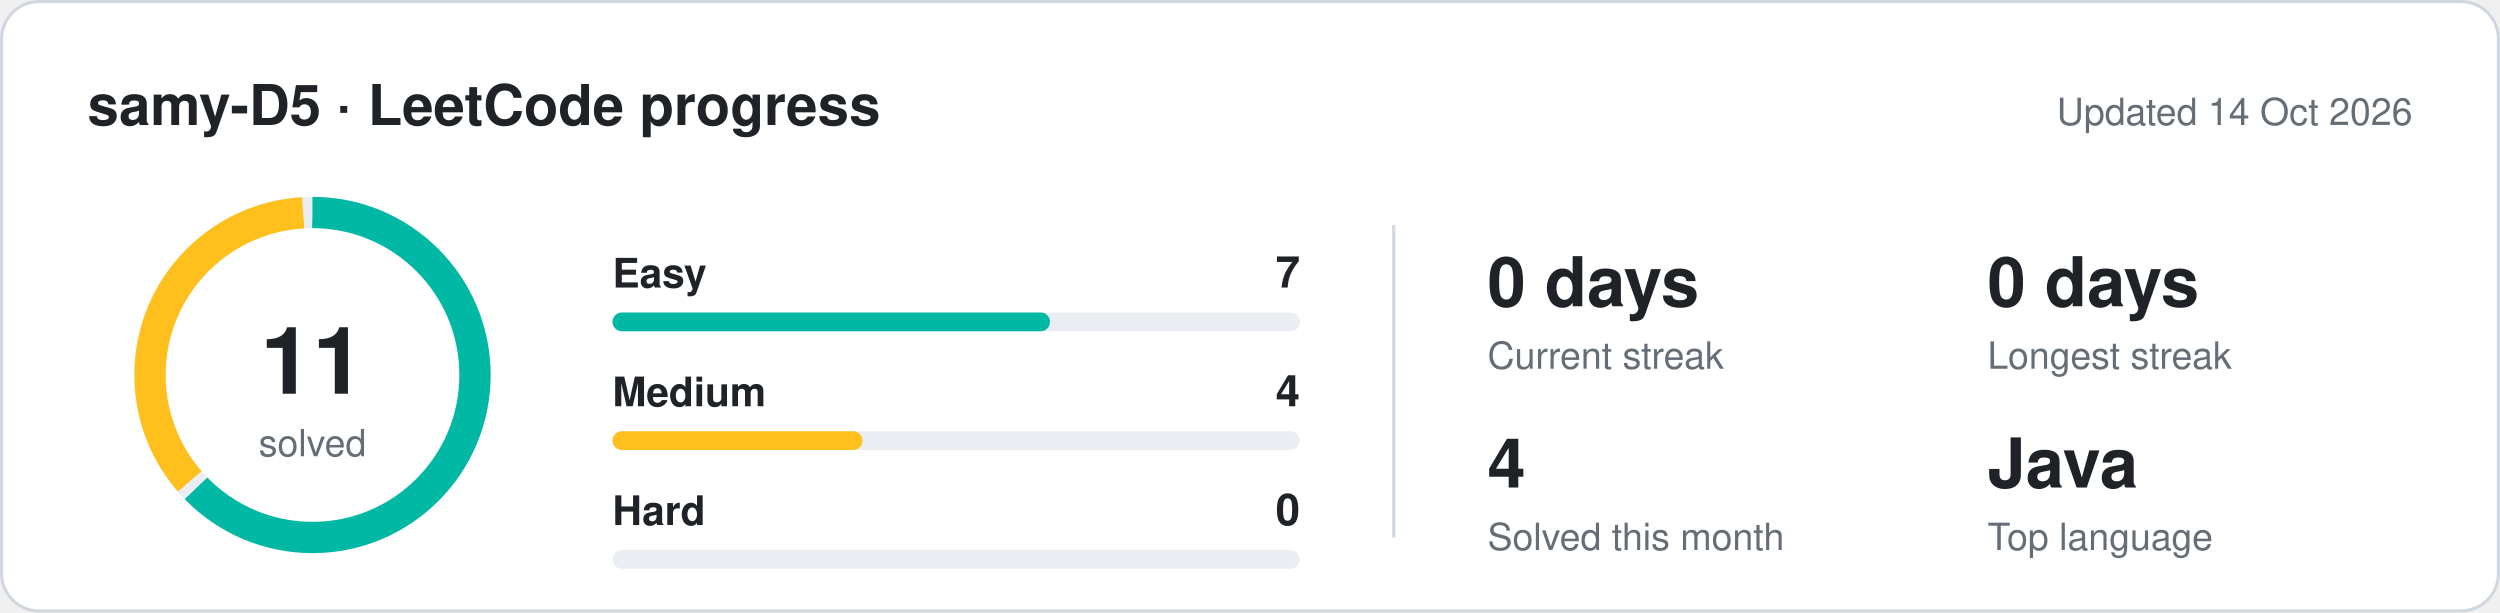
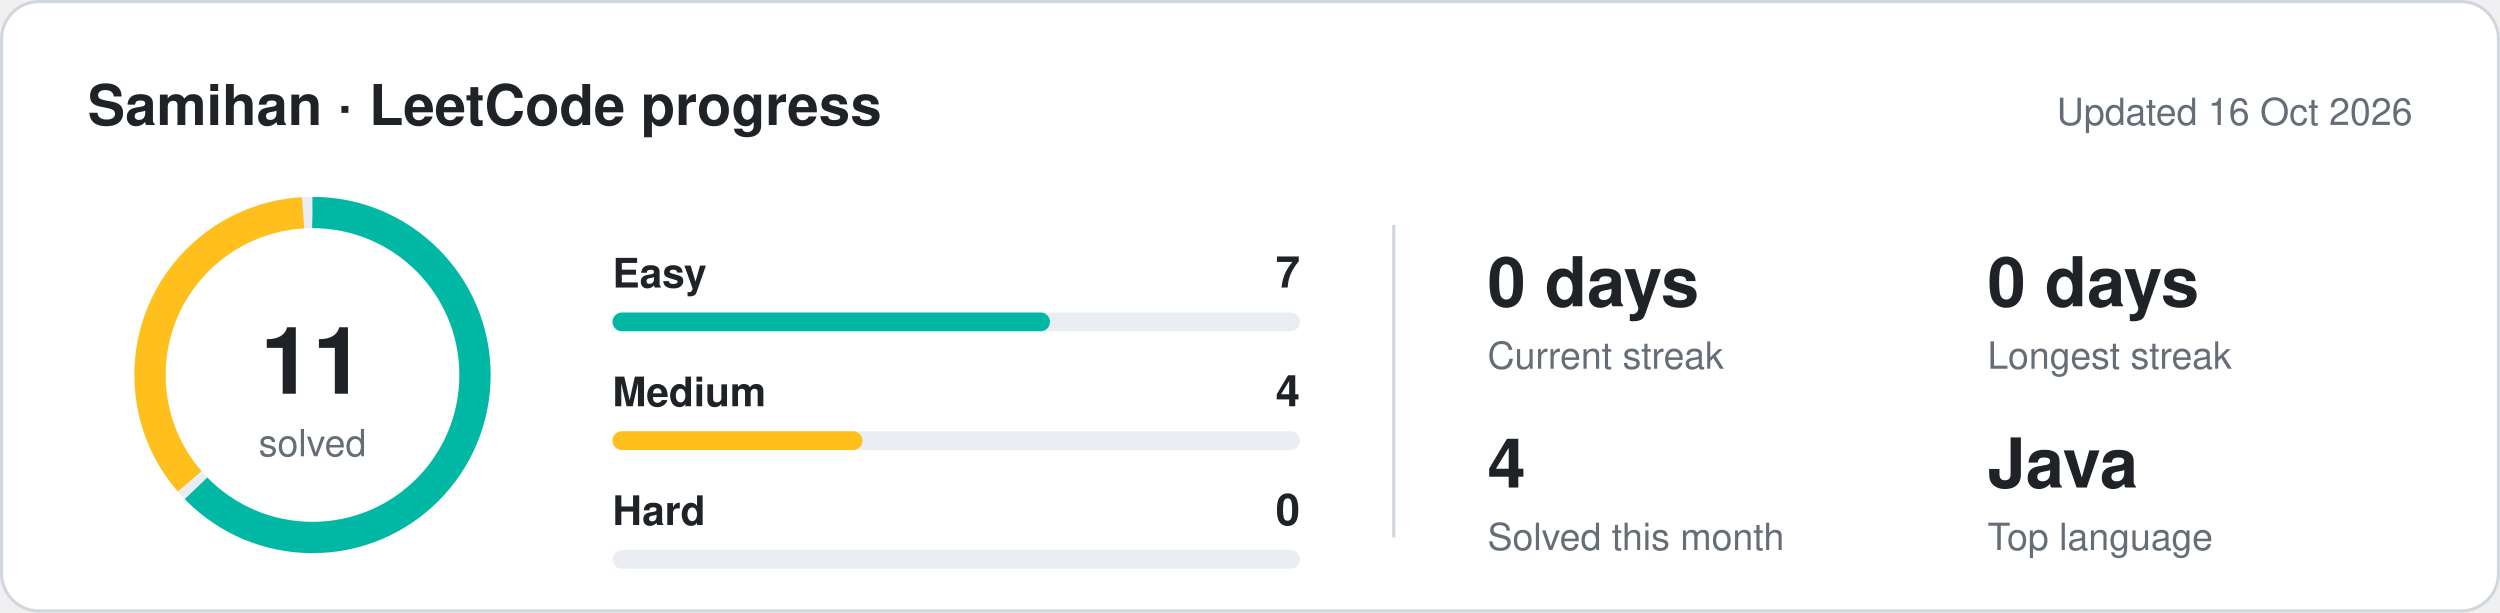
<svg xmlns="http://www.w3.org/2000/svg" width="800" height="196" viewBox="0 0 800 196" font-family="-apple-system,BlinkMacSystemFont,'Segoe UI',Helvetica,Arial,sans-serif" role="img" aria-labelledby="t">
  <style>
.bg{fill:#ffffff;stroke:#d0d7de}.title{fill:#1f2328;font-size:18px;font-weight:600}.muted{fill:#656d76;font-size:12px}
.label{fill:#1f2328;font-size:13px;font-weight:600}.value{fill:#1f2328;font-size:22px;font-weight:700}.value-sm{fill:#1f2328;font-size:14px;font-weight:700}
.total{fill:#1f2328;font-size:30px;font-weight:700}.track{fill:#eaeef2}.ring-track{stroke:#eaeef2}.divider{stroke:#d0d7de}.grid{stroke:#d0d7de;fill:none}
@media (prefers-color-scheme: dark){.bg{fill:#0d1117;stroke:#30363d}.title,.label,.value,.value-sm,.total{fill:#e6edf3}.muted{fill:#8b949e}.track{fill:#21262d}.ring-track{stroke:#21262d}.divider{stroke:#30363d}.grid{stroke:#30363d}}
@keyframes ls-fade{from{opacity:0;transform:translateY(6px)}to{opacity:1;transform:none}}
@keyframes ls-grow{from{transform:scaleX(0)}to{transform:scaleX(1)}}
@keyframes ls-pop{from{opacity:0;transform:scale(.2)}to{opacity:1;transform:scale(1)}}
@keyframes ls-pulse{0%,100%{opacity:1}50%{opacity:.3}}
.fade{animation:ls-fade .6s ease-out both}
.grow{transform-box:fill-box;transform-origin:left center;animation:ls-grow .9s cubic-bezier(.2,.7,.3,1) both}
.pulse{animation:ls-pulse 1.8s ease-in-out infinite}
.d1{animation-delay:0.12s}
.d2{animation-delay:0.24s}
.d3{animation-delay:0.36s}
.d4{animation-delay:0.48s}
.d5{animation-delay:0.60s}
.d6{animation-delay:0.72s}
.d7{animation-delay:0.84s}
.d8{animation-delay:0.96s}
@media (prefers-reduced-motion: reduce){*{animation:none!important}}
@keyframes ls-ring{from{stroke-dashoffset:326.73}to{stroke-dashoffset:0}}.reveal{animation:ls-ring 1.3s cubic-bezier(.2,.7,.3,1) both}
</style>
  <defs>
    <mask id="ring-mask">
      <circle cx="100" cy="120" r="52" fill="none" stroke="#fff" stroke-width="16" stroke-dasharray="326.73 326.73" transform="rotate(-90 100 120)" class="reveal" />
    </mask>
  </defs>
  <rect x="0.5" y="0.5" width="799" height="195" rx="12" class="bg" />
  <g class="fade">
-     <text x="28" y="40" class="title">samy-D5 · LeetCode progress</text>
-     <text x="772" y="40" class="muted" text-anchor="end">Updated 14 Oct 2026</text>
+     <text x="28" y="40" class="title">Samihan · LeetCode progress</text>
+     <text x="772" y="40" class="muted" text-anchor="end">Updated 16 Oct 2026</text>
  </g>
  <circle cx="100" cy="120" r="52" fill="none" stroke-width="10" class="ring-track" />
  <g mask="url(#ring-mask)">
    <circle cx="100" cy="120" r="52" fill="none" stroke="#00b8a3" stroke-width="10" stroke-dasharray="204.92 121.81" stroke-dashoffset="0.00" transform="rotate(-90 100 120)" />
    <circle cx="100" cy="120" r="52" fill="none" stroke="#ffc01e" stroke-width="10" stroke-dasharray="115.81 210.92" stroke-dashoffset="-207.92" transform="rotate(-90 100 120)" />
  </g>
  <g class="fade d2">
    <text x="100" y="126" class="total" text-anchor="middle">11</text>
    <text x="100" y="146" class="muted" text-anchor="middle">solved</text>
  </g>
  <g class="fade d1">
    <text x="196" y="92" class="label" fill="#00b8a3">Easy</text>
    <text x="416" y="92" class="value-sm" text-anchor="end">7</text>
  </g>
  <rect x="196" y="100" width="220" height="6" rx="3" class="track" />
  <rect x="196" y="100" width="140.0" height="6" rx="3" fill="#00b8a3" class="grow d1" />
  <g class="fade d2">
    <text x="196" y="130" class="label" fill="#ffc01e">Medium</text>
    <text x="416" y="130" class="value-sm" text-anchor="end">4</text>
  </g>
  <rect x="196" y="138" width="220" height="6" rx="3" class="track" />
  <rect x="196" y="138" width="80.0" height="6" rx="3" fill="#ffc01e" class="grow d2" />
  <g class="fade d3">
    <text x="196" y="168" class="label" fill="#ff375f">Hard</text>
    <text x="416" y="168" class="value-sm" text-anchor="end">0</text>
  </g>
  <rect x="196" y="176" width="220" height="6" rx="3" class="track" />
  <line x1="446" y1="72" x2="446" y2="172" class="divider" />
  <g class="fade d3">
    <text x="476" y="98" class="value">0 days</text>
    <text x="476" y="118" class="muted">Current streak</text>
  </g>
  <g class="fade d4">
    <text x="636" y="98" class="value">0 days</text>
    <text x="636" y="118" class="muted">Longest streak</text>
  </g>
  <g class="fade d5">
    <text x="476" y="156" class="value">4</text>
    <text x="476" y="176" class="muted">Solved this month</text>
  </g>
  <g class="fade d6">
    <text x="636" y="156" class="value">Java</text>
    <text x="636" y="176" class="muted">Top language</text>
  </g>
</svg>
